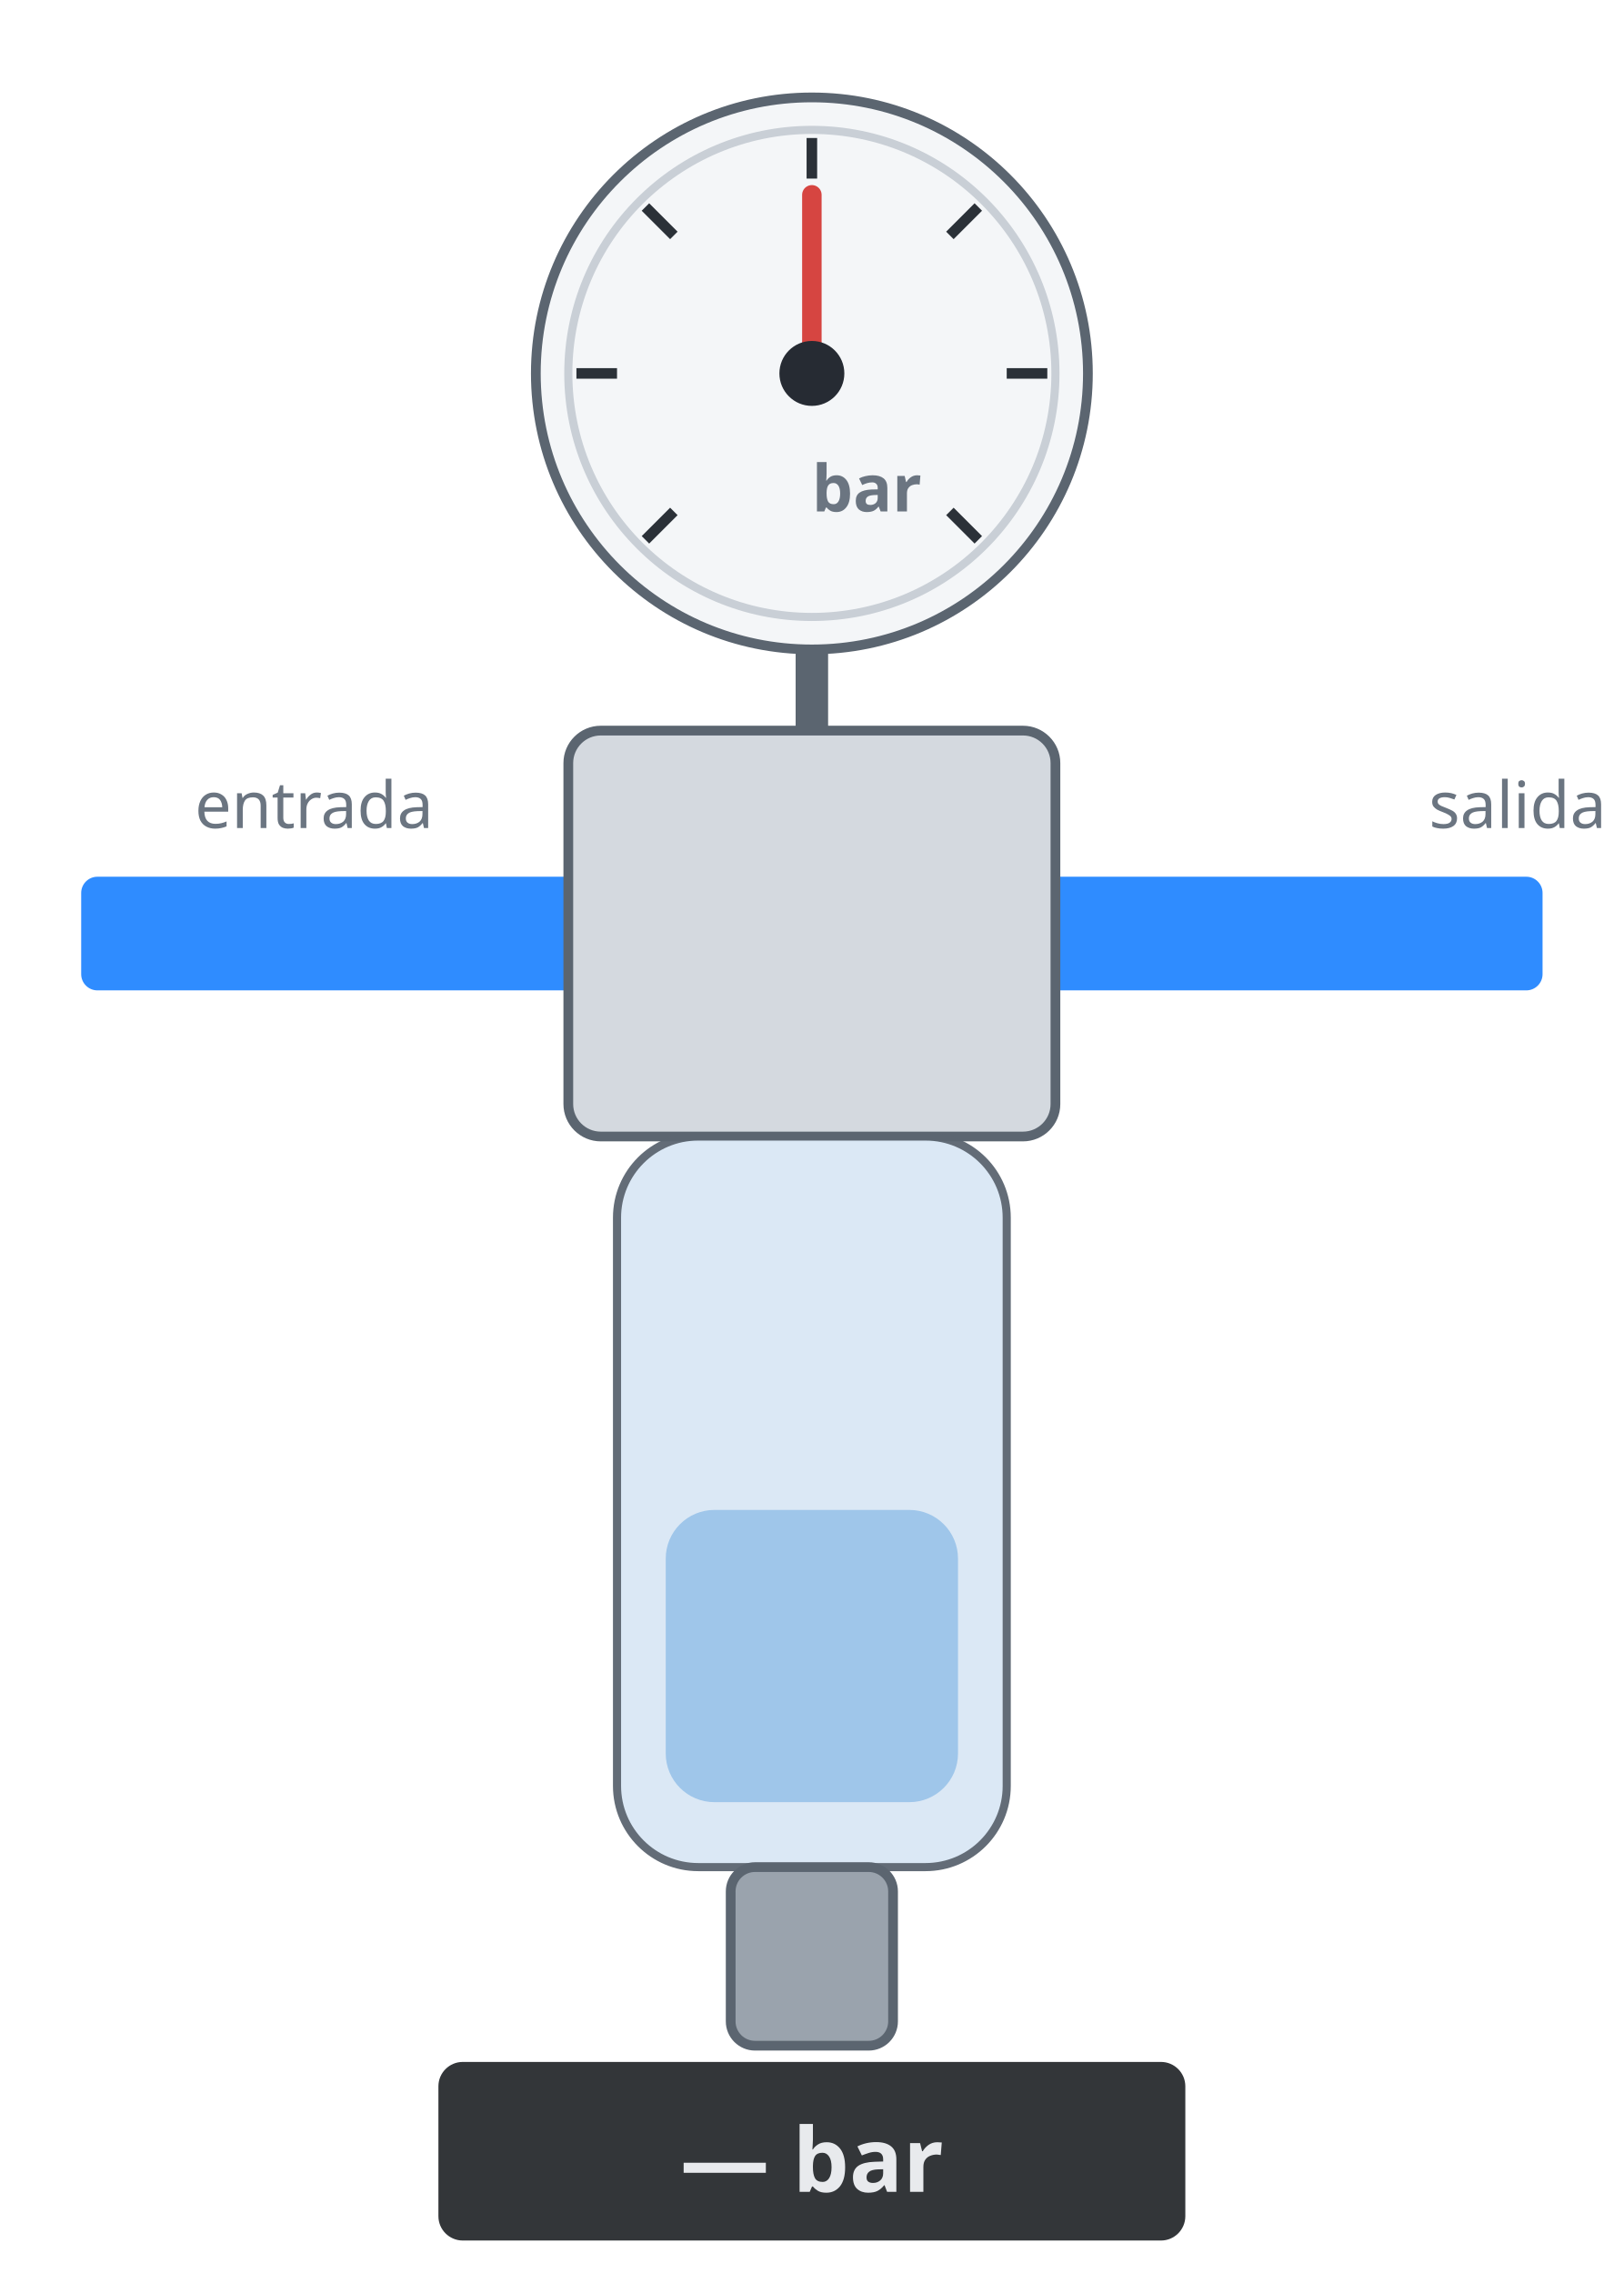
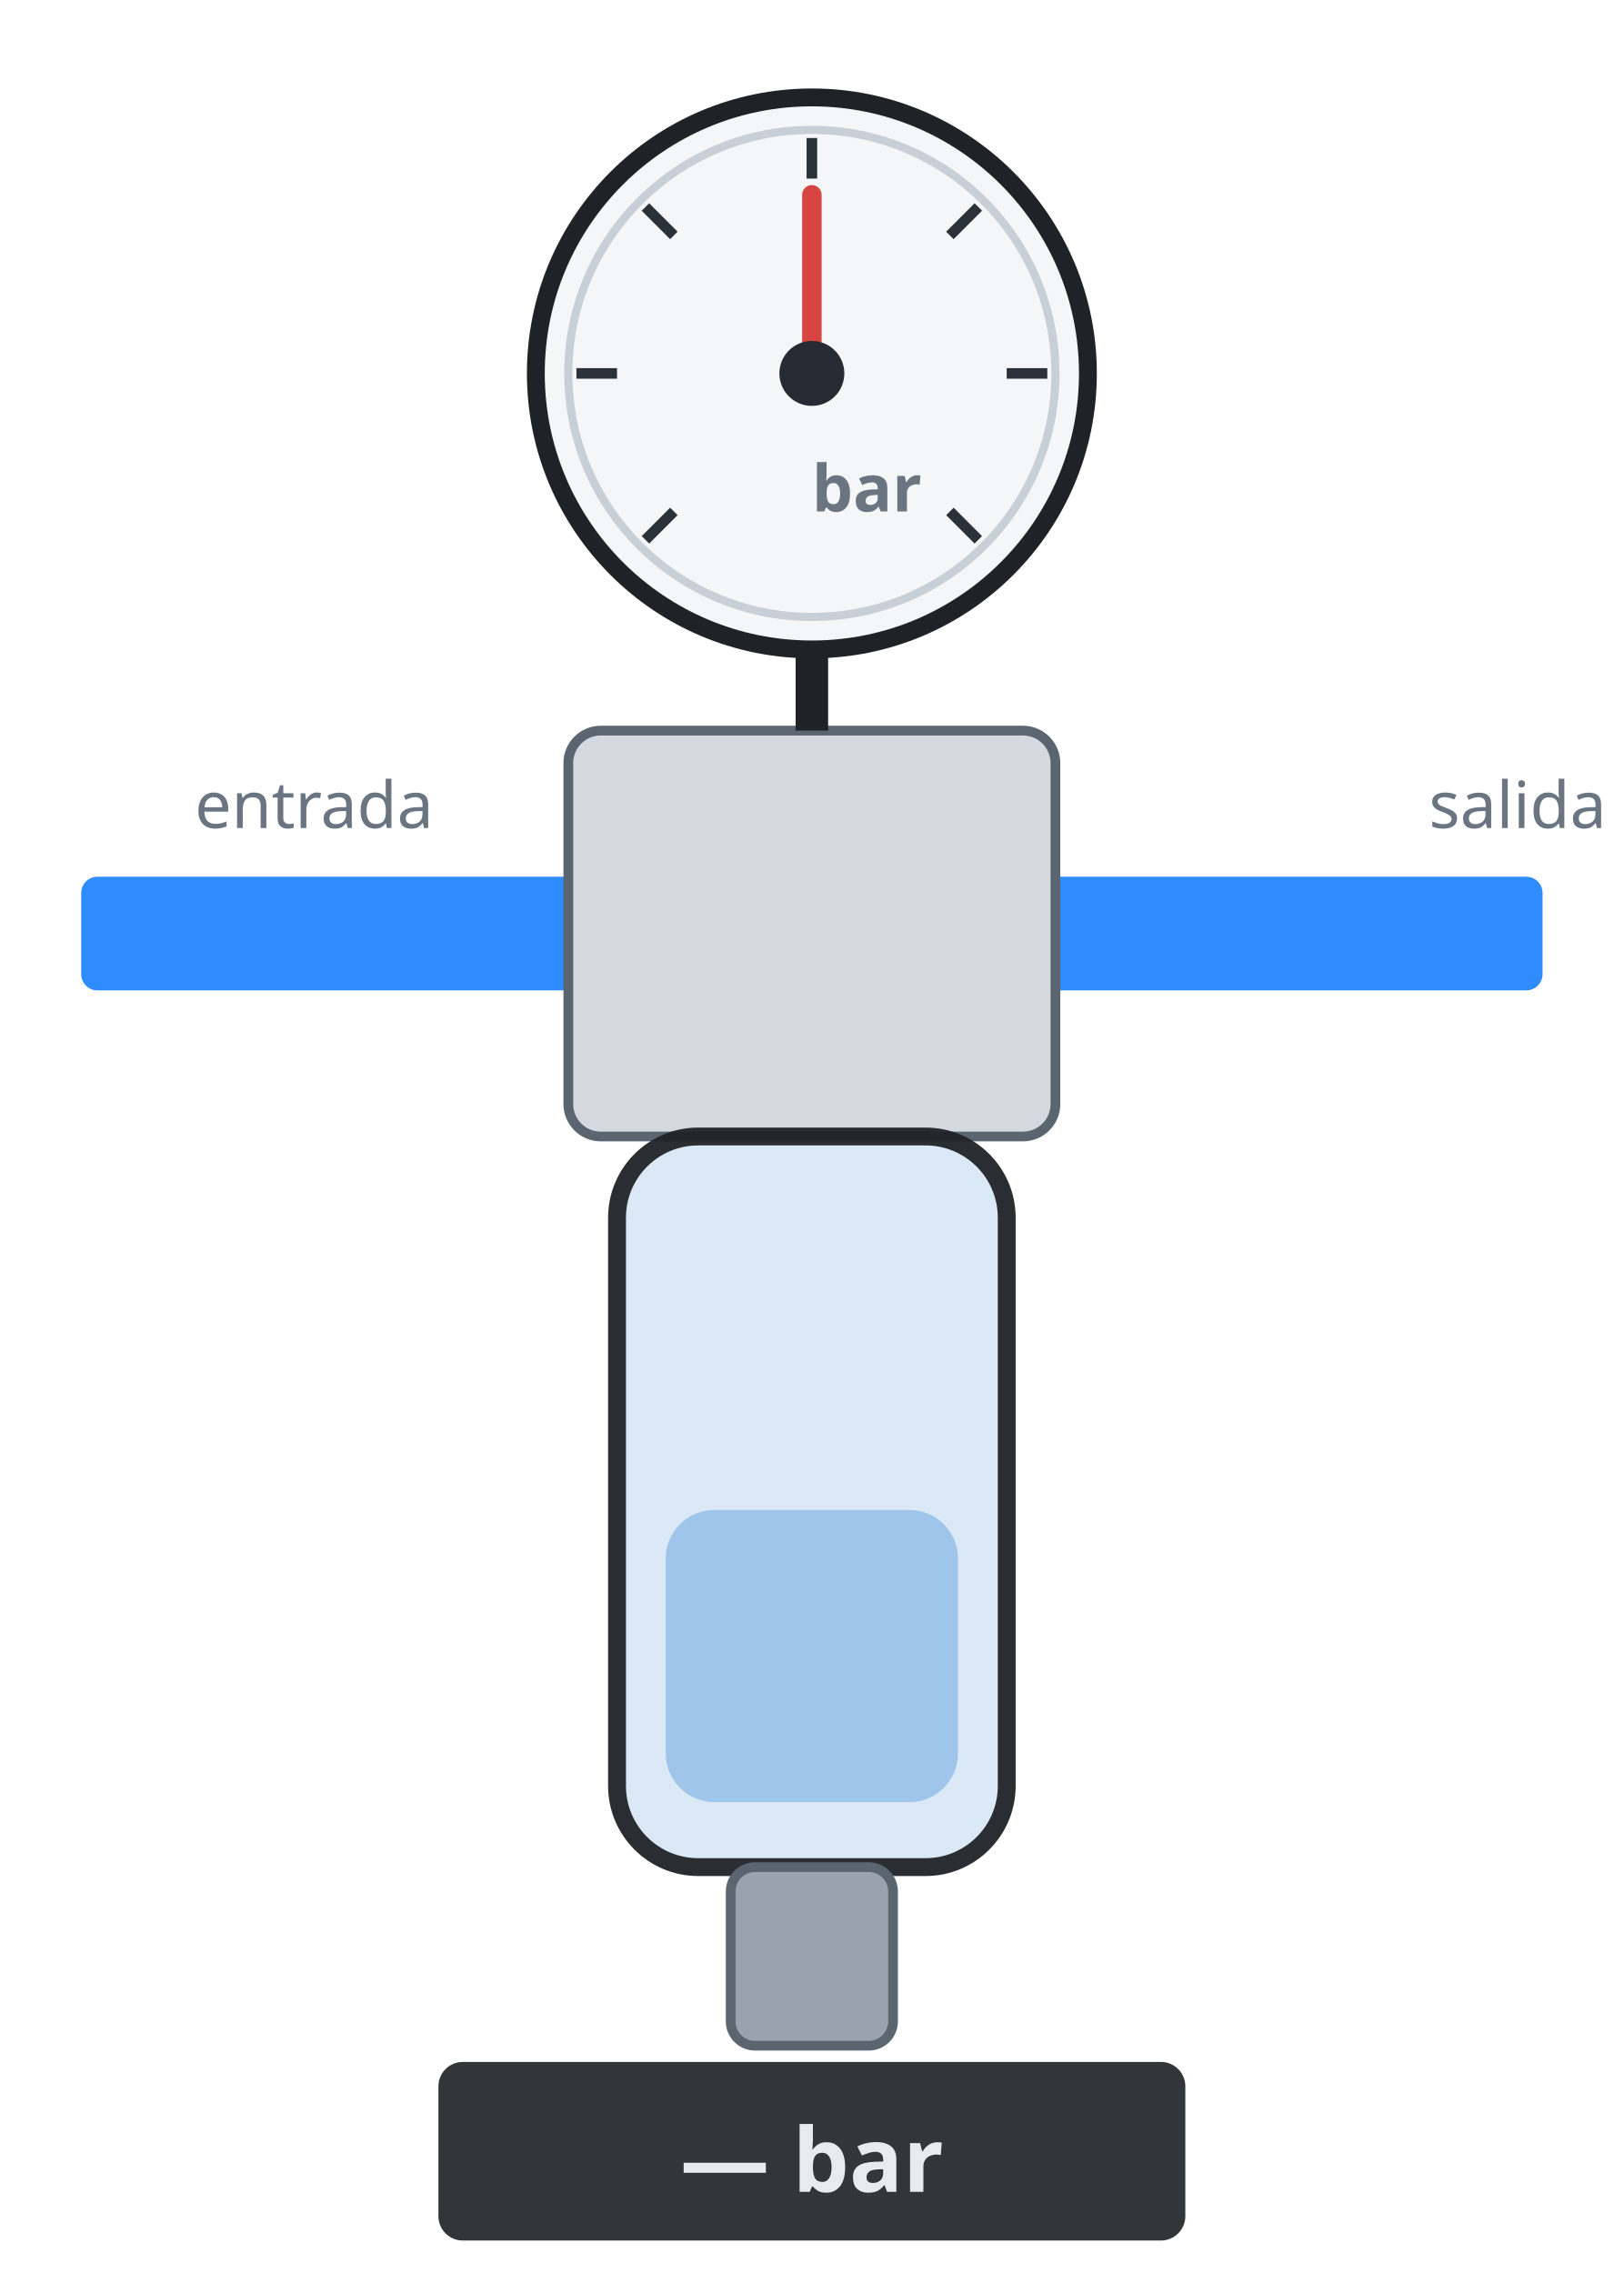
<svg xmlns="http://www.w3.org/2000/svg" viewBox="0 0 200 280" width="200" height="280" font-family="Segoe UI,Noto Sans,Arial,sans-serif" data-terms="none">
  <rect x="10" y="108" width="180" height="14" rx="2" fill="#2f8cff" stroke="none" stroke-width="0" />
  <text x="24" y="102" font-size="8" font-weight="start" fill="#6b7581" text-anchor="700">entrada</text>
  <text x="176" y="102" font-size="8" font-weight="end" fill="#6b7581" text-anchor="700">salida</text>
  <rect x="70" y="90" width="60" height="50" rx="4" fill="#d4d9df" stroke="#5b6570" stroke-width="1.2" />
-   <circle cx="100" cy="46" r="34" fill="#f4f6f8" stroke="#5b6570" stroke-width="1.2" />
+   <circle cx="100" cy="46" r="34" fill="#f4f6f8" stroke="#1f2328" stroke-width="2.2" />
  <circle cx="100" cy="46" r="30" fill="none" stroke="#c9cfd6" stroke-width="1" />
  <path d="M83.0 63.0 L79.5 66.5" fill="none" stroke="#2b3138" stroke-width="1.3" />
  <path d="M76.0 46.0 L71.0 46.0" fill="none" stroke="#2b3138" stroke-width="1.3" />
  <path d="M83.0 29.0 L79.5 25.5" fill="none" stroke="#2b3138" stroke-width="1.3" />
  <path d="M100.0 22.0 L100.0 17.0" fill="none" stroke="#2b3138" stroke-width="1.3" />
  <path d="M117.0 29.0 L120.5 25.5" fill="none" stroke="#2b3138" stroke-width="1.3" />
  <path d="M124.0 46.0 L129.0 46.0" fill="none" stroke="#2b3138" stroke-width="1.3" />
  <path d="M117.0 63.0 L120.5 66.5" fill="none" stroke="#2b3138" stroke-width="1.3" />
  <g data-rotate="out.pressure|param.setpoint:0:10:-135:135:100:46">
    <path d="M100 46 L100 24" fill="none" stroke="#d64541" stroke-width="2.4" stroke-linecap="round" />
  </g>
  <circle cx="100" cy="46" r="4" fill="#262b33" stroke="none" stroke-width="0" />
  <text x="100" y="63.0" font-size="8" font-weight="700" fill="#6b7581" text-anchor="700">bar</text>
-   <path d="M100 80 V90" fill="none" stroke="#5b6570" stroke-width="4" />
-   <rect x="76" y="140" width="48" height="90" rx="10" fill="#d9e7f5" stroke="#5b6570" stroke-width="1" opacity=".95" />
+   <path d="M100 80 V90" fill="none" stroke="#1f2328" stroke-width="4.0" />
+   <rect x="76" y="140" width="48" height="90" rx="10" fill="#d9e7f5" stroke="#1f2328" stroke-width="2.2" opacity=".95" />
  <rect x="82" y="186" width="36" height="36" rx="6" fill="#9fc6ea" stroke="none" stroke-width="0" />
  <rect x="90" y="230" width="20" height="22" rx="3" fill="#9aa3ad" stroke="#5b6570" stroke-width="1.2" />
  <rect x="54" y="254" width="92" height="22" rx="3" fill="#101317" stroke="none" stroke-width="0" fill-opacity=".85" />
  <text x="100" y="270" font-size="11" font-weight="800" fill="#e8eaed" text-anchor="middle" data-text="out.pressure|param.setpoint:d1:bar">— bar</text>
</svg>
